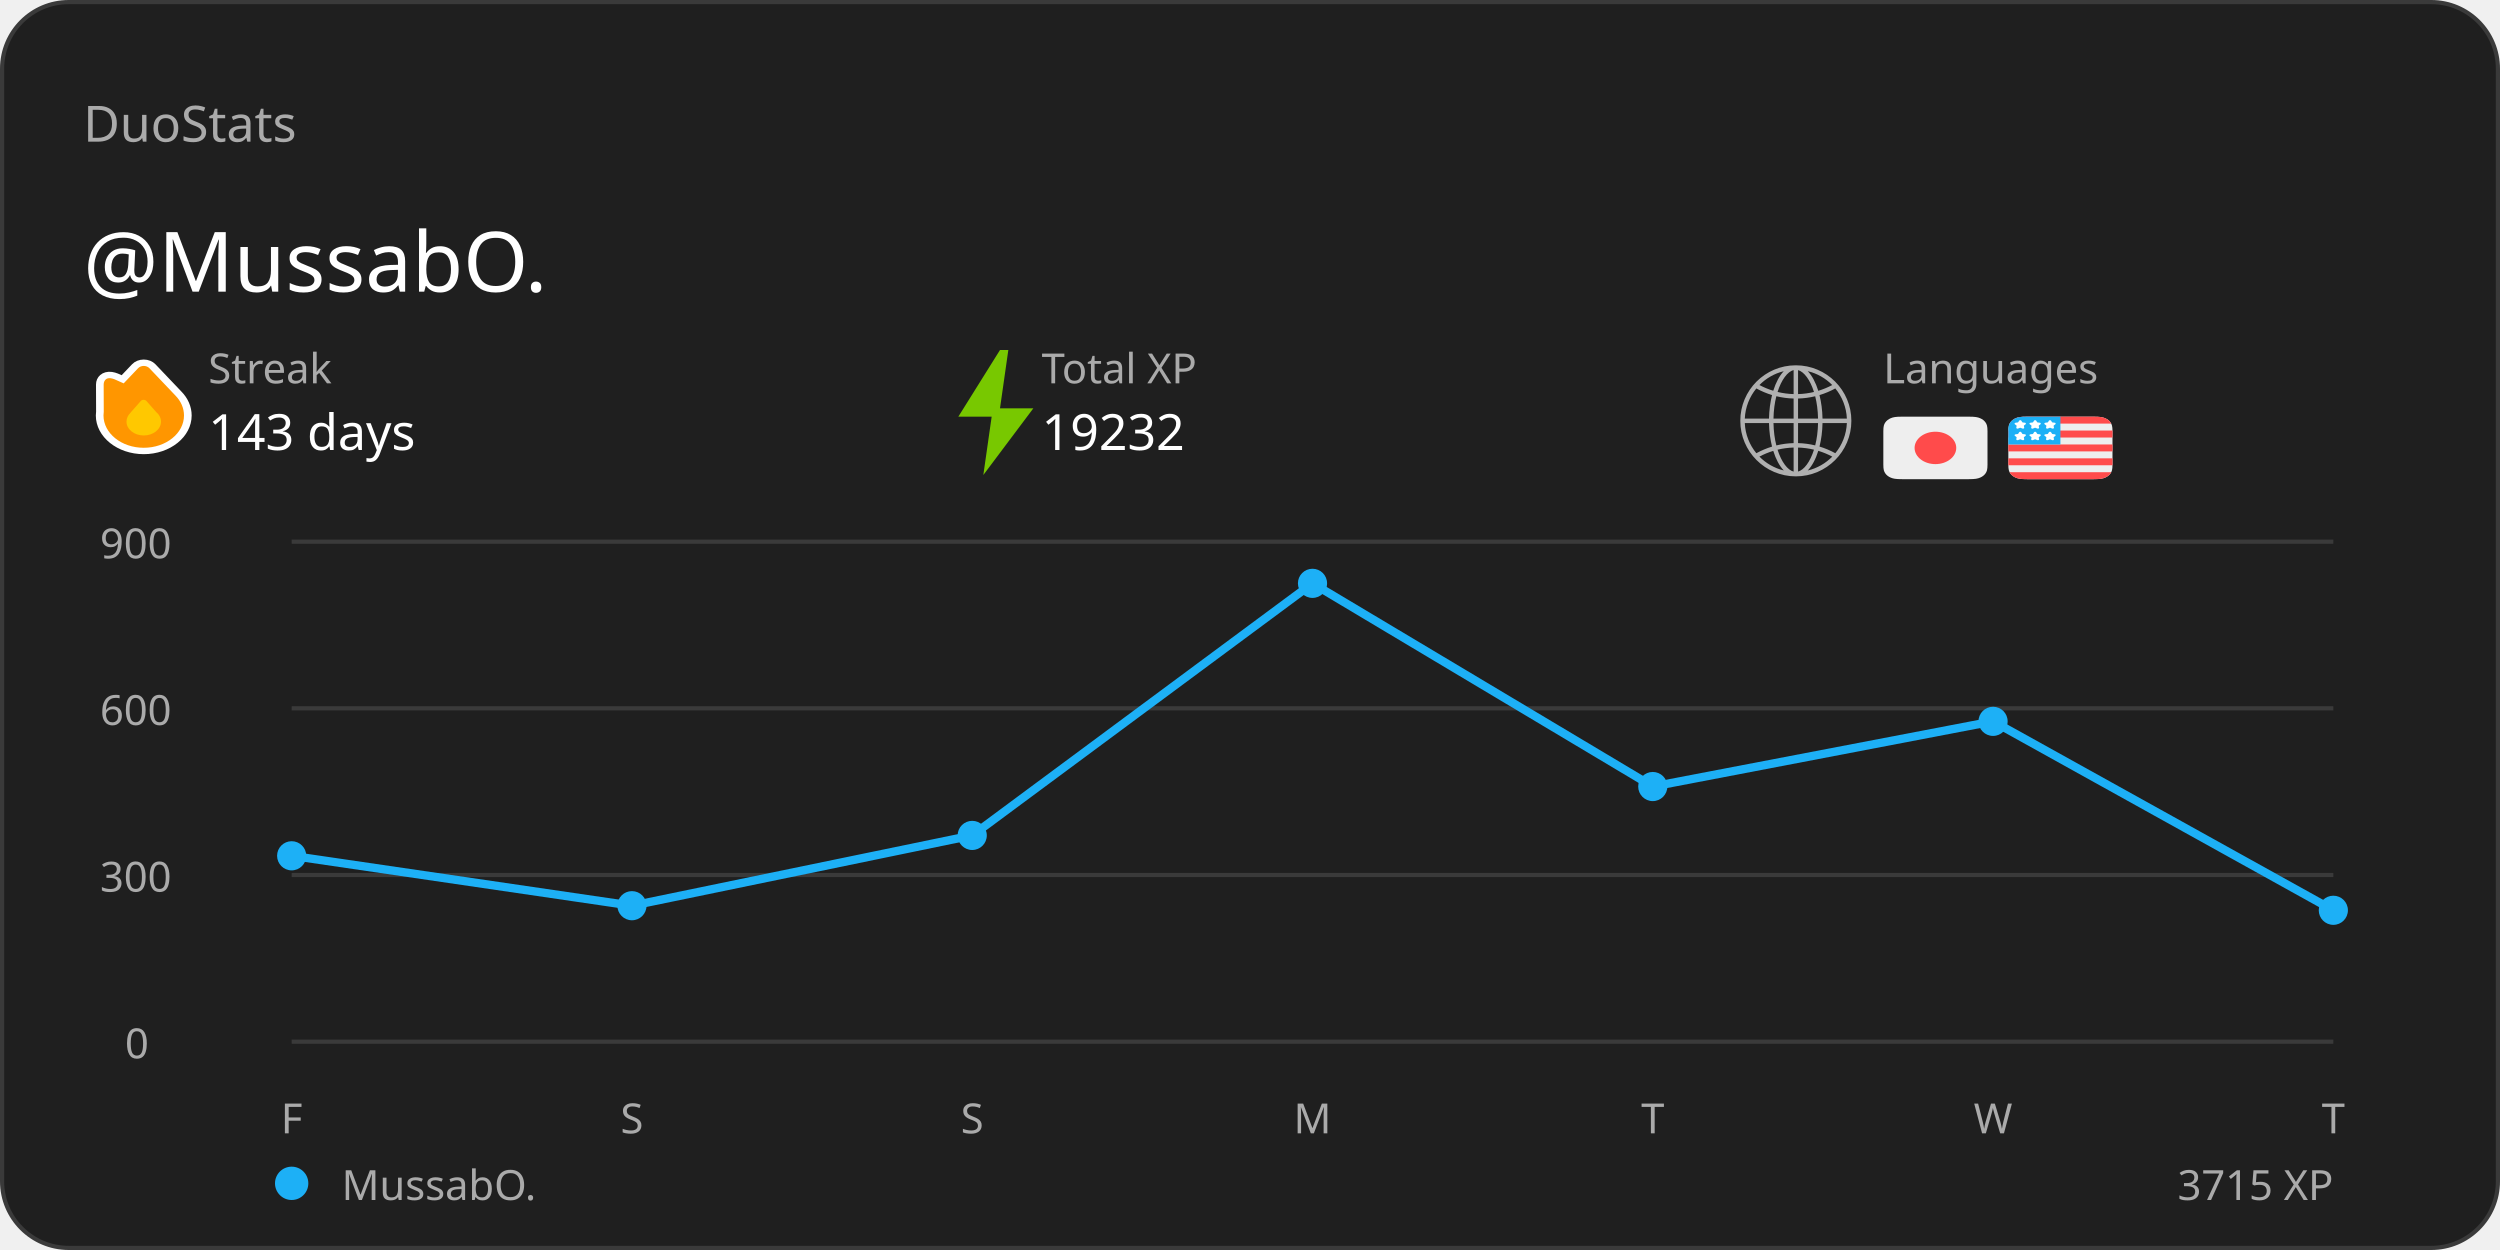
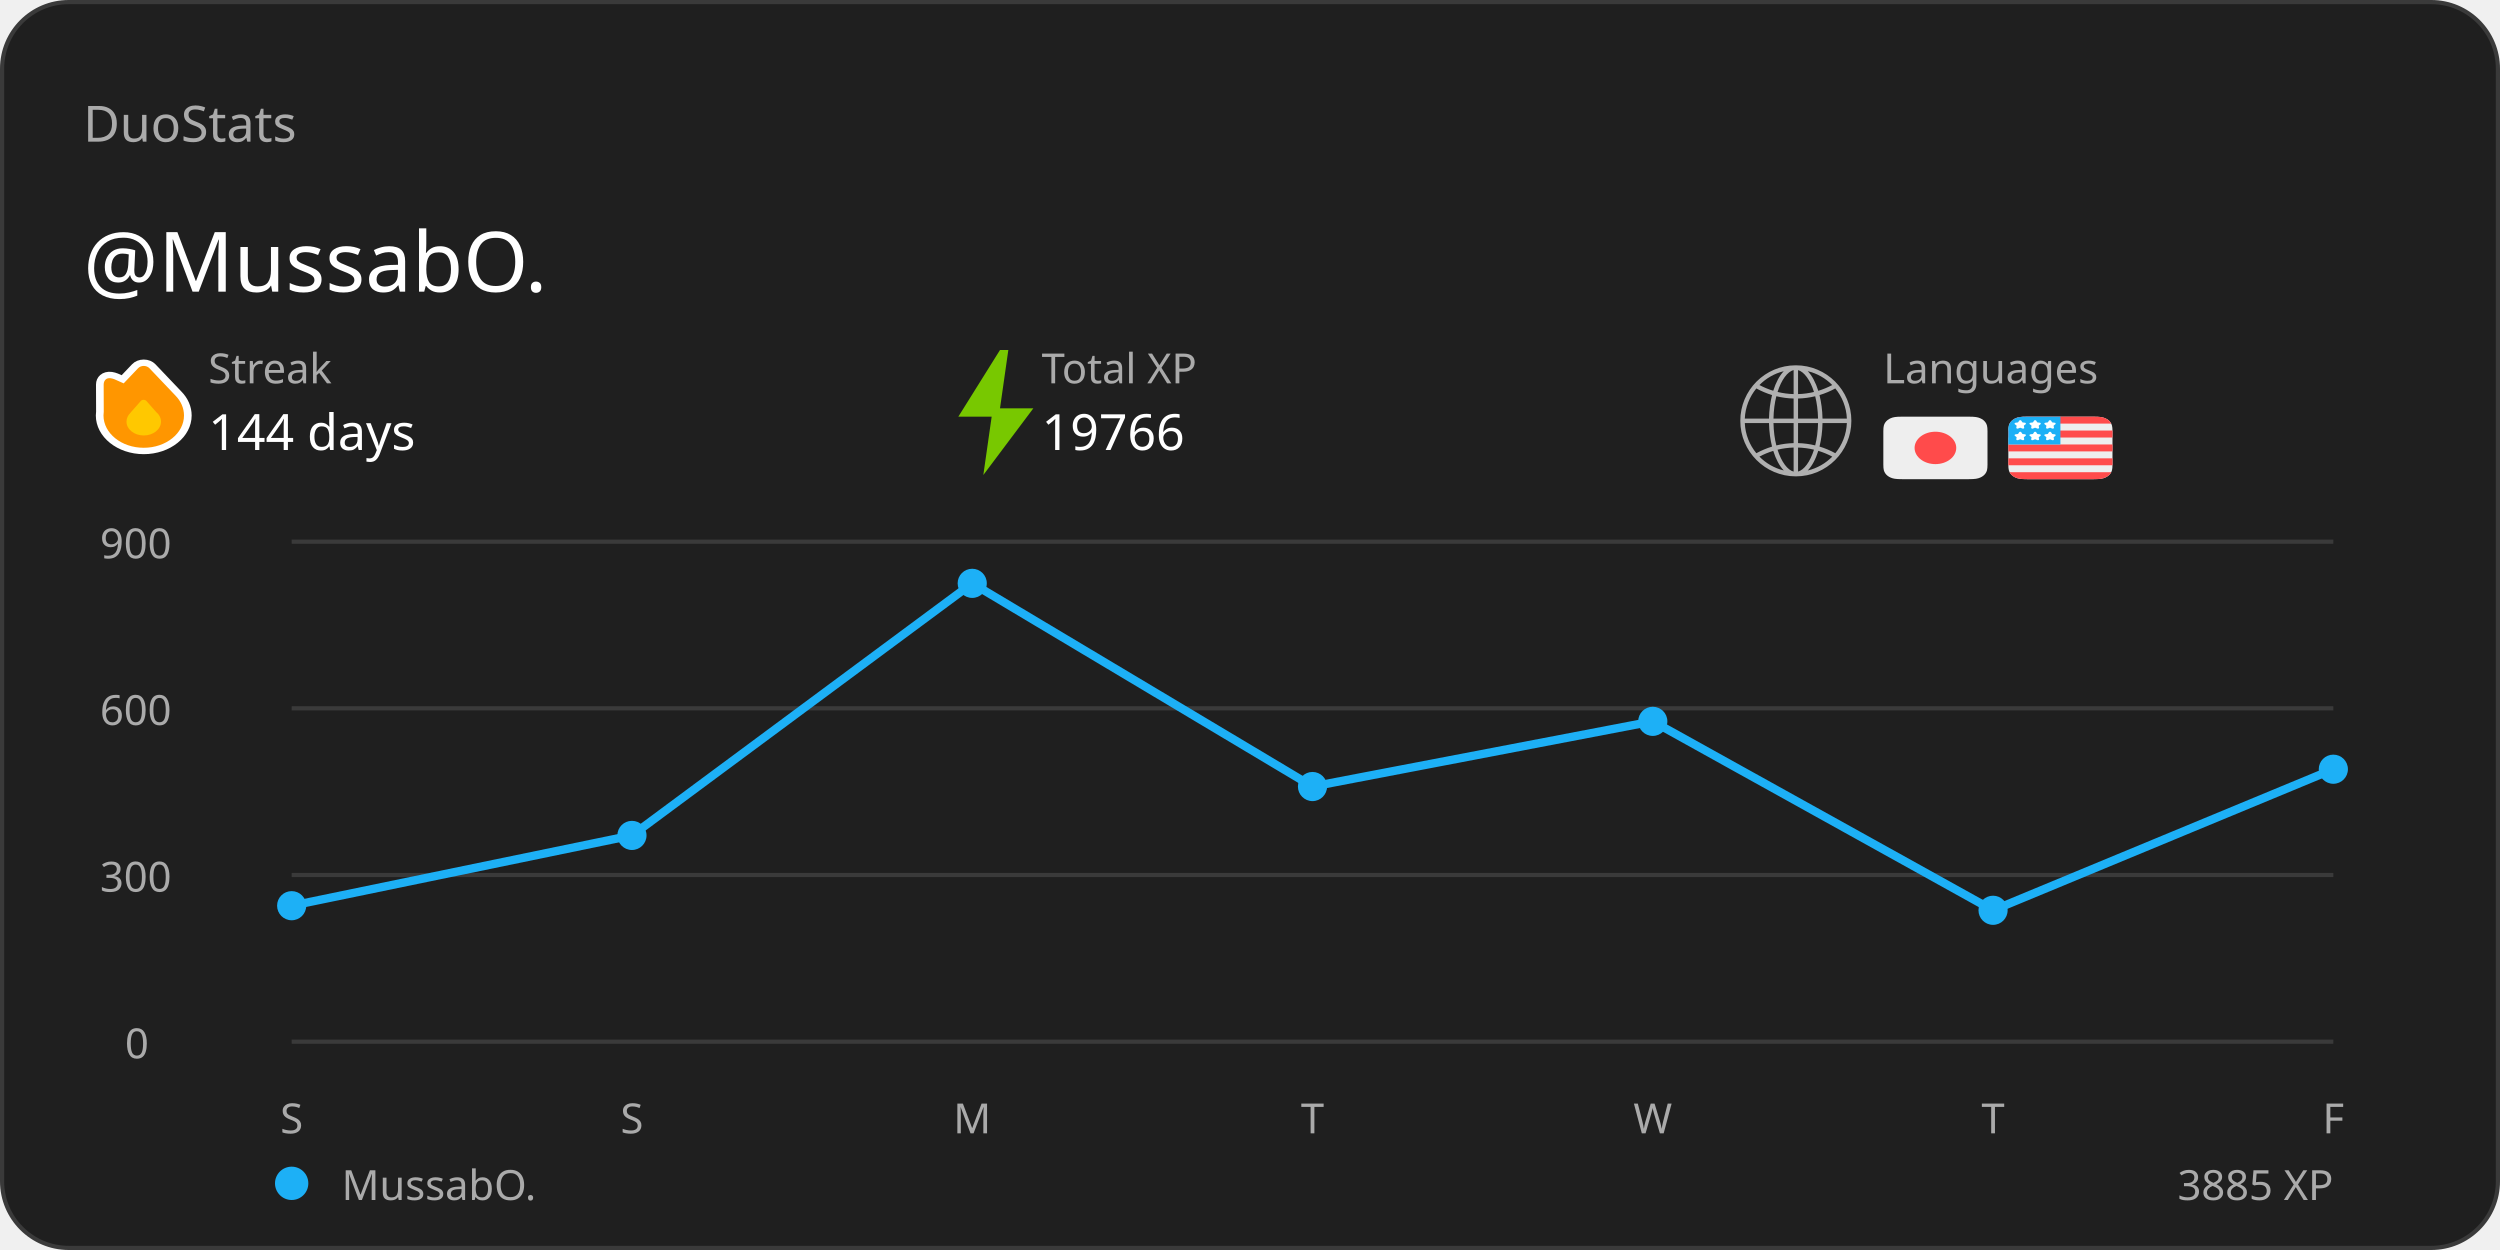
<svg xmlns="http://www.w3.org/2000/svg" width="600" height="300" viewBox="0 0 600 300">
  <rect x="0.5" y="0.5" width="599" height="299" rx="16" fill="#1F1F1F" stroke="#3A3A3A" />
  <text x="20" y="34" fill="#AAAAAA" font-size="12" font-family="DIN Round Pro, system-ui, sans-serif">DuoStats</text>
  <text x="20" y="70" fill="#FFFFFF" font-size="20" font-family="DIN Round Pro, system-ui, sans-serif">@MussabO.</text>
  <g transform="translate(23, 86) scale(0.92, 0.7666667)">
    <g id="Page-1" stroke="none" stroke-width="1" fill="none" fill-rule="evenodd">
      <g id="streak" transform="translate(1, 1)" fill-rule="nonzero">
        <g id="Group" fill="#FF9600" stroke="#FFFFFF" stroke-width="2">
          <path d="M0.068,15.675 L0.044,7.216 C0.039,5.334 1.25,3.942 3.056,4.246 C3.413,4.306 3.998,4.491 4.306,4.656 L5.997,5.561 L9.247,1.464 C9.793,0.776 10.622,0.376 11.5,0.376 C12.378,0.376 13.207,0.776 13.753,1.464 L20.523,10 C22.123,11.939 22.999,14.375 23,16.889 C23,23.034 17.843,28 11.5,28 C5.157,28 0,23.034 0,16.889 C0,16.481 0.023,16.076 0.068,15.675 Z" id="Path" />
        </g>
        <g id="Group" transform="translate(7, 11)" fill="#FFC800">
          <path d="M1.012,5.077 C1.026,5.04 1.046,5.005 1.069,4.973 L3.719,1.364 C3.893,1.127 4.17,0.987 4.464,0.987 C4.758,0.987 5.035,1.127 5.209,1.364 L7.732,4.8 C8.541,5.595 8.998,6.681 9,7.815 C9,10.208 6.985,12.148 4.5,12.148 C2.015,12.148 0,10.208 0,7.815 C0,6.776 0.38,5.823 1.012,5.077 L1.012,5.077 Z" id="Path" />
        </g>
      </g>
    </g>
  </g>
  <text x="50" y="92" fill="#AAAAAA" font-size="10" font-family="DIN Round Pro, system-ui, sans-serif">Streak</text>
-   <text x="50" y="108" fill="#FFFFFF" font-size="12" font-family="DIN Round Pro, system-ui, sans-serif">143 days</text>
+   <text x="50" y="108" fill="#FFFFFF" font-size="12" font-family="DIN Round Pro, system-ui, sans-serif">144 days</text>
  <path d="M240 84 230 100h8l-2 14 12-16h-8l2-14z" fill="#78C800" />
  <text x="250" y="92" fill="#AAAAAA" font-size="10" font-family="DIN Round Pro, system-ui, sans-serif">Total XP</text>
-   <text x="250" y="108" fill="#FFFFFF" font-size="12" font-family="DIN Round Pro, system-ui, sans-serif">19232</text>
+   <text x="250" y="108" fill="#FFFFFF" font-size="12" font-family="DIN Round Pro, system-ui, sans-serif">19766</text>
  <g transform="translate(415, 85) scale(1.0, 1.0)">
    <g id="SVGRepo_bgCarrier" stroke-width="0" />
    <g id="SVGRepo_tracerCarrier" stroke-linecap="round" stroke-linejoin="round" />
    <g id="SVGRepo_iconCarrier">
      <g id="icomoon-ignore"> </g>
      <path d="M16 2.672c-0.004 0-0.007 0-0.011 0-0.002 0-0.003 0-0.005 0-0.005 0-0.010 0.001-0.016 0.001-7.347 0.017-13.296 5.977-13.296 13.327 0 7.348 5.949 13.309 13.296 13.327 0.005 0 0.010 0.001 0.016 0.001 0.002 0 0.004 0 0.005 0 0.004 0 0.008 0 0.011 0 7.36 0 13.328-5.968 13.328-13.328s-5.968-13.328-13.328-13.328zM16.533 10.648c1.413-0.039 2.788-0.225 4.112-0.548 0.399 1.571 0.647 3.382 0.686 5.367h-4.798v-4.819zM16.533 9.582v-5.759c1.437 0.398 2.893 2.314 3.821 5.252-1.231 0.297-2.509 0.47-3.821 0.507zM15.467 3.81v5.772c-1.323-0.037-2.611-0.213-3.852-0.515 0.936-2.956 2.405-4.879 3.852-5.256zM15.467 10.647v4.82h-4.831c0.039-1.988 0.287-3.801 0.687-5.373 1.334 0.326 2.72 0.515 4.144 0.553zM9.563 15.467h-5.811c0.118-2.741 1.139-5.252 2.773-7.241 1.187 0.654 2.446 1.189 3.766 1.589-0.431 1.7-0.689 3.617-0.728 5.652zM9.563 16.533c0.039 2.034 0.297 3.951 0.728 5.651-1.319 0.401-2.579 0.936-3.766 1.59-1.635-1.989-2.656-4.5-2.773-7.241h5.811zM10.636 16.533h4.831v4.814c-1.424 0.038-2.81 0.228-4.145 0.555-0.399-1.571-0.647-3.383-0.686-5.369zM15.467 22.412v5.778c-1.448-0.378-2.919-2.303-3.854-5.263 1.241-0.302 2.53-0.478 3.854-0.515zM16.533 28.178v-5.765c1.313 0.038 2.591 0.211 3.822 0.508-0.928 2.941-2.384 4.86-3.822 5.257zM16.533 21.347v-4.814h4.798c-0.039 1.983-0.286 3.791-0.684 5.361-1.325-0.323-2.7-0.51-4.113-0.548zM22.404 16.533h5.845c-0.118 2.741-1.138 5.251-2.773 7.24-1.197-0.658-2.467-1.197-3.797-1.599 0.43-1.698 0.687-3.611 0.726-5.64zM22.404 15.467c-0.039-2.033-0.297-3.946-0.727-5.646 1.33-0.402 2.599-0.94 3.795-1.598 1.636 1.989 2.658 4.501 2.776 7.244h-5.845zM24.738 7.409c-1.061 0.564-2.18 1.031-3.35 1.385-0.623-2.005-1.498-3.642-2.533-4.717 2.27 0.545 4.297 1.719 5.883 3.332zM13.103 4.087c-1.029 1.073-1.9 2.702-2.521 4.697-1.158-0.353-2.268-0.815-3.319-1.375 1.575-1.602 3.587-2.774 5.84-3.322zM7.259 24.587c1.052-0.561 2.163-1.024 3.322-1.377 0.621 1.997 1.492 3.629 2.522 4.702-2.255-0.549-4.268-1.721-5.844-3.326zM18.855 27.922c1.036-1.075 1.911-2.712 2.535-4.721 1.17 0.355 2.29 0.82 3.351 1.387-1.586 1.614-3.614 2.791-5.886 3.334z" fill="#b0b0b0"> </path>
    </g>
  </g>
  <text x="452" y="92" fill="#AAAAAA" font-size="10" font-family="DIN Round Pro, system-ui, sans-serif">Languages</text>
  <g transform="translate(452, 100) scale(0.3571429, 0.2777778)">
    <g clip-path="url(#clip0_129_1008)">
      <path fill-rule="evenodd" clip-rule="evenodd" d="M12.563 0H57.437C61.805 0 63.389 0.455 64.987 1.309C66.584 2.163 67.837 3.416 68.691 5.013C69.545 6.61 70 8.195 70 12.563V41.437C70 45.805 69.545 47.389 68.691 48.986C67.837 50.584 66.584 51.837 64.987 52.691C63.389 53.545 61.805 54 57.437 54H12.563C8.195 54 6.61 53.545 5.013 52.691C3.416 51.837 2.163 50.584 1.309 48.986C0.455 47.389 0 45.805 0 41.437V12.563C0 8.195 0.455 6.61 1.309 5.013C2.163 3.416 3.416 2.163 5.013 1.309C6.61 0.455 8.195 0 12.563 0Z" fill="#EEEEEE" />
      <path d="M35 41C42.732 41 49 34.732 49 27C49 19.268 42.732 13 35 13C27.268 13 21 19.268 21 27C21 34.732 27.268 41 35 41Z" fill="#FF4B4B" />
    </g>
    <defs>
      <clipPath id="clip0_129_1008">
        <rect width="70" height="54" fill="white" />
      </clipPath>
    </defs>
  </g>
  <g transform="translate(482, 100) scale(0.3571429, 0.2777778)">
    <g clip-path="url(#clip0_129_593)">
      <path fill-rule="evenodd" clip-rule="evenodd" d="M12.563 0H57.437C61.805 0 63.389 0.455 64.987 1.309C66.584 2.163 67.837 3.416 68.691 5.013C69.545 6.61 70 8.195 70 12.563V41.437C70 45.805 69.545 47.389 68.691 48.986C67.837 50.584 66.584 51.837 64.987 52.691C63.389 53.545 61.805 54 57.437 54H12.563C8.195 54 6.61 53.545 5.013 52.691C3.416 51.837 2.163 50.584 1.309 48.986C0.455 47.389 0 45.805 0 41.437V12.563C0 8.195 0.455 6.61 1.309 5.013C2.163 3.416 3.416 2.163 5.013 1.309C6.61 0.455 8.195 0 12.563 0Z" fill="#EEEEEE" />
      <path fill-rule="evenodd" clip-rule="evenodd" d="M12.563 0H57.437C61.805 0 63.389 0.455 64.987 1.309C66.584 2.163 67.837 3.416 68.691 5.013C68.863 5.335 69.019 5.656 69.158 6H0.842C0.981 5.656 1.137 5.335 1.309 5.013C2.163 3.416 3.416 2.163 5.013 1.309C6.61 0.455 8.195 0 12.563 0Z" fill="#FF4B4B" />
      <path fill-rule="evenodd" clip-rule="evenodd" d="M69.997 12C69.999 12.182 70 12.37 70 12.563V18H0V12.563C0 12.37 0.001 12.182 0.003 12H69.997Z" fill="#FF4B4B" />
      <path fill-rule="evenodd" clip-rule="evenodd" d="M70 24V30H0V24H70Z" fill="#FF4B4B" />
      <path fill-rule="evenodd" clip-rule="evenodd" d="M70 41.437C70 41.63 69.999 41.818 69.997 42H0.003C0.001 41.818 0 41.63 0 41.437V36H70V41.437Z" fill="#FF4B4B" />
      <path fill-rule="evenodd" clip-rule="evenodd" d="M69.158 48C69.019 48.344 68.863 48.665 68.691 48.986C67.837 50.584 66.584 51.837 64.987 52.691C63.389 53.545 61.805 54 57.437 54H12.563C8.195 54 6.61 53.545 5.013 52.691C3.416 51.837 2.163 50.584 1.309 48.986C1.137 48.665 0.981 48.344 0.842 48H69.158Z" fill="#FF4B4B" />
      <path fill-rule="evenodd" clip-rule="evenodd" d="M12.563 0H35V24H0V12.563C0 8.195 0.455 6.61 1.309 5.013C2.163 3.416 3.416 2.163 5.013 1.309C6.61 0.455 8.195 0 12.563 0Z" fill="#1CB0F6" />
      <path d="M27.806 9.602L26.531 10.273C26.13 10.483 25.635 10.329 25.424 9.929C25.341 9.769 25.312 9.586 25.342 9.409L25.586 7.988C25.609 7.853 25.564 7.715 25.466 7.62L24.434 6.614C24.11 6.298 24.103 5.779 24.419 5.455C24.545 5.326 24.71 5.242 24.888 5.216L26.314 5.009C26.45 4.989 26.567 4.904 26.628 4.781L27.266 3.489C27.466 3.083 27.957 2.916 28.363 3.117C28.525 3.196 28.655 3.327 28.735 3.489L29.373 4.781C29.434 4.904 29.551 4.989 29.687 5.009L31.113 5.216C31.561 5.281 31.871 5.697 31.806 6.145C31.78 6.323 31.696 6.488 31.567 6.614L30.535 7.62C30.437 7.715 30.392 7.853 30.415 7.988L30.659 9.409C30.735 9.855 30.436 10.278 29.99 10.355C29.812 10.385 29.629 10.356 29.47 10.273L28.194 9.602C28.073 9.538 27.928 9.538 27.806 9.602Z" fill="white" />
      <path d="M27.806 19.602L26.531 20.273C26.13 20.483 25.635 20.329 25.424 19.929C25.341 19.769 25.312 19.587 25.342 19.409L25.586 17.988C25.609 17.853 25.564 17.715 25.466 17.62L24.434 16.614C24.11 16.298 24.103 15.779 24.419 15.455C24.545 15.326 24.71 15.242 24.888 15.216L26.314 15.009C26.45 14.989 26.567 14.904 26.628 14.781L27.266 13.489C27.466 13.083 27.957 12.916 28.363 13.117C28.525 13.196 28.655 13.327 28.735 13.489L29.373 14.781C29.434 14.904 29.551 14.989 29.687 15.009L31.113 15.216C31.561 15.281 31.871 15.697 31.806 16.145C31.78 16.323 31.696 16.488 31.567 16.614L30.535 17.62C30.437 17.715 30.392 17.853 30.415 17.988L30.659 19.409C30.735 19.855 30.436 20.278 29.99 20.355C29.812 20.385 29.629 20.356 29.47 20.273L28.194 19.602C28.073 19.538 27.928 19.538 27.806 19.602Z" fill="white" />
      <path d="M17.806 9.602L16.531 10.273C16.13 10.483 15.635 10.329 15.425 9.929C15.341 9.769 15.312 9.586 15.342 9.409L15.586 7.988C15.609 7.853 15.564 7.715 15.466 7.62L14.434 6.614C14.11 6.298 14.103 5.779 14.419 5.455C14.545 5.326 14.71 5.242 14.888 5.216L16.314 5.009C16.45 4.989 16.567 4.904 16.628 4.781L17.266 3.489C17.466 3.083 17.957 2.916 18.363 3.117C18.525 3.196 18.655 3.327 18.735 3.489L19.373 4.781C19.434 4.904 19.551 4.989 19.687 5.009L21.113 5.216C21.561 5.281 21.871 5.697 21.806 6.145C21.78 6.323 21.696 6.488 21.567 6.614L20.535 7.62C20.437 7.715 20.392 7.853 20.415 7.988L20.659 9.409C20.735 9.855 20.436 10.278 19.99 10.355C19.812 10.385 19.629 10.356 19.47 10.273L18.194 9.602C18.073 9.538 17.928 9.538 17.806 9.602Z" fill="white" />
      <path d="M17.806 19.602L16.531 20.273C16.13 20.483 15.635 20.329 15.425 19.929C15.341 19.769 15.312 19.587 15.342 19.409L15.586 17.988C15.609 17.853 15.564 17.715 15.466 17.62L14.434 16.614C14.11 16.298 14.103 15.779 14.419 15.455C14.545 15.326 14.71 15.242 14.888 15.216L16.314 15.009C16.45 14.989 16.567 14.904 16.628 14.781L17.266 13.489C17.466 13.083 17.957 12.916 18.363 13.117C18.525 13.196 18.655 13.327 18.735 13.489L19.373 14.781C19.434 14.904 19.551 14.989 19.687 15.009L21.113 15.216C21.561 15.281 21.871 15.697 21.806 16.145C21.78 16.323 21.696 16.488 21.567 16.614L20.535 17.62C20.437 17.715 20.392 17.853 20.415 17.988L20.659 19.409C20.735 19.855 20.436 20.278 19.99 20.355C19.812 20.385 19.629 20.356 19.47 20.273L18.194 19.602C18.073 19.538 17.928 19.538 17.806 19.602Z" fill="white" />
      <path d="M7.807 9.602L6.531 10.273C6.13 10.483 5.635 10.329 5.424 9.929C5.341 9.769 5.312 9.586 5.342 9.409L5.586 7.988C5.609 7.853 5.564 7.715 5.466 7.62L4.434 6.614C4.11 6.298 4.103 5.779 4.419 5.455C4.545 5.326 4.71 5.242 4.888 5.216L6.314 5.009C6.45 4.989 6.567 4.904 6.628 4.781L7.266 3.489C7.466 3.083 7.957 2.916 8.363 3.117C8.525 3.196 8.655 3.327 8.735 3.489L9.373 4.781C9.434 4.904 9.551 4.989 9.687 5.009L11.113 5.216C11.561 5.281 11.871 5.697 11.806 6.145C11.78 6.323 11.696 6.488 11.567 6.614L10.535 7.62C10.437 7.715 10.392 7.853 10.415 7.988L10.659 9.409C10.735 9.855 10.436 10.278 9.99 10.355C9.812 10.385 9.629 10.356 9.47 10.273L8.194 9.602C8.073 9.538 7.928 9.538 7.807 9.602Z" fill="white" />
      <path d="M7.807 19.602L6.531 20.273C6.13 20.483 5.635 20.329 5.424 19.929C5.341 19.769 5.312 19.587 5.342 19.409L5.586 17.988C5.609 17.853 5.564 17.715 5.466 17.62L4.434 16.614C4.11 16.298 4.103 15.779 4.419 15.455C4.545 15.326 4.71 15.242 4.888 15.216L6.314 15.009C6.45 14.989 6.567 14.904 6.628 14.781L7.266 13.489C7.466 13.083 7.957 12.916 8.363 13.117C8.525 13.196 8.655 13.327 8.735 13.489L9.373 14.781C9.434 14.904 9.551 14.989 9.687 15.009L11.113 15.216C11.561 15.281 11.871 15.697 11.806 16.145C11.78 16.323 11.696 16.488 11.567 16.614L10.535 17.62C10.437 17.715 10.392 17.853 10.415 17.988L10.659 19.409C10.735 19.855 10.436 20.278 9.99 20.355C9.812 20.385 9.629 20.356 9.47 20.273L8.194 19.602C8.073 19.538 7.928 19.538 7.807 19.602Z" fill="white" />
    </g>
    <defs>
      <clipPath id="clip0_129_593">
        <rect width="70" height="54" fill="white" />
      </clipPath>
    </defs>
  </g>
  <g stroke="#3A3A3A" stroke-width="1">
    <line x1="70" y1="250" x2="560" y2="250" />
    <line x1="70" y1="210" x2="560" y2="210" />
    <line x1="70" y1="170" x2="560" y2="170" />
    <line x1="70" y1="130" x2="560" y2="130" />
  </g>
  <g fill="#AAAAAA" font-size="10" font-family="DIN Round Pro, system-ui, sans-serif">
    <text x="30" y="254">0</text>
    <text x="24" y="214">300</text>
    <text x="24" y="174">600</text>
    <text x="24" y="134">900</text>
  </g>
-   <polyline points="70.0,205.389 151.667,217.367 233.333,200.5 315.0,140.0 396.667,188.767 478.333,173.122 560.0,218.467" fill="none" stroke="#1DB0F6" stroke-width="2" stroke-linecap="round" stroke-linejoin="round" />
-   <circle cx="70.0" cy="205.389" r="3.5" fill="#1DB0F6" />
-   <circle cx="151.667" cy="217.367" r="3.5" fill="#1DB0F6" />
-   <circle cx="233.333" cy="200.5" r="3.5" fill="#1DB0F6" />
-   <circle cx="315.0" cy="140.0" r="3.5" fill="#1DB0F6" />
-   <circle cx="396.667" cy="188.767" r="3.5" fill="#1DB0F6" />
-   <circle cx="478.333" cy="173.122" r="3.5" fill="#1DB0F6" />
-   <circle cx="560.0" cy="218.467" r="3.5" fill="#1DB0F6" />
-   <text x="70.0" y="272" fill="#AAAAAA" font-size="10" text-anchor="middle" font-family="DIN Round Pro, system-ui, sans-serif">F</text>
+   <polyline points="70.0,217.367 151.667,200.5 233.333,140.0 315.0,188.767 396.667,173.122 478.333,218.467 560.0,184.611" fill="none" stroke="#1DB0F6" stroke-width="2" stroke-linecap="round" stroke-linejoin="round" />
+   <circle cx="70.0" cy="217.367" r="3.5" fill="#1DB0F6" />
+   <circle cx="151.667" cy="200.5" r="3.5" fill="#1DB0F6" />
+   <circle cx="233.333" cy="140.0" r="3.5" fill="#1DB0F6" />
+   <circle cx="315.0" cy="188.767" r="3.5" fill="#1DB0F6" />
+   <circle cx="396.667" cy="173.122" r="3.5" fill="#1DB0F6" />
+   <circle cx="478.333" cy="218.467" r="3.5" fill="#1DB0F6" />
+   <circle cx="560.0" cy="184.611" r="3.5" fill="#1DB0F6" />
+   <text x="70.0" y="272" fill="#AAAAAA" font-size="10" text-anchor="middle" font-family="DIN Round Pro, system-ui, sans-serif">S</text>
  <text x="151.667" y="272" fill="#AAAAAA" font-size="10" text-anchor="middle" font-family="DIN Round Pro, system-ui, sans-serif">S</text>
-   <text x="233.333" y="272" fill="#AAAAAA" font-size="10" text-anchor="middle" font-family="DIN Round Pro, system-ui, sans-serif">S</text>
-   <text x="315.0" y="272" fill="#AAAAAA" font-size="10" text-anchor="middle" font-family="DIN Round Pro, system-ui, sans-serif">M</text>
-   <text x="396.667" y="272" fill="#AAAAAA" font-size="10" text-anchor="middle" font-family="DIN Round Pro, system-ui, sans-serif">T</text>
-   <text x="478.333" y="272" fill="#AAAAAA" font-size="10" text-anchor="middle" font-family="DIN Round Pro, system-ui, sans-serif">W</text>
-   <text x="560.0" y="272" fill="#AAAAAA" font-size="10" text-anchor="middle" font-family="DIN Round Pro, system-ui, sans-serif">T</text>
+   <text x="233.333" y="272" fill="#AAAAAA" font-size="10" text-anchor="middle" font-family="DIN Round Pro, system-ui, sans-serif">M</text>
+   <text x="315.0" y="272" fill="#AAAAAA" font-size="10" text-anchor="middle" font-family="DIN Round Pro, system-ui, sans-serif">T</text>
+   <text x="396.667" y="272" fill="#AAAAAA" font-size="10" text-anchor="middle" font-family="DIN Round Pro, system-ui, sans-serif">W</text>
+   <text x="478.333" y="272" fill="#AAAAAA" font-size="10" text-anchor="middle" font-family="DIN Round Pro, system-ui, sans-serif">T</text>
+   <text x="560.0" y="272" fill="#AAAAAA" font-size="10" text-anchor="middle" font-family="DIN Round Pro, system-ui, sans-serif">F</text>
  <circle cx="70" cy="284" r="4" fill="#1DB0F6" />
  <text x="82" y="288" fill="#AAAAAA" font-size="10" font-family="DIN Round Pro, system-ui, sans-serif">MussabO.</text>
-   <text x="560" y="288" fill="#AAAAAA" font-size="10" text-anchor="end" font-family="DIN Round Pro, system-ui, sans-serif">3715 XP</text>
+   <text x="560" y="288" fill="#AAAAAA" font-size="10" text-anchor="end" font-family="DIN Round Pro, system-ui, sans-serif">3885 XP</text>
</svg>
